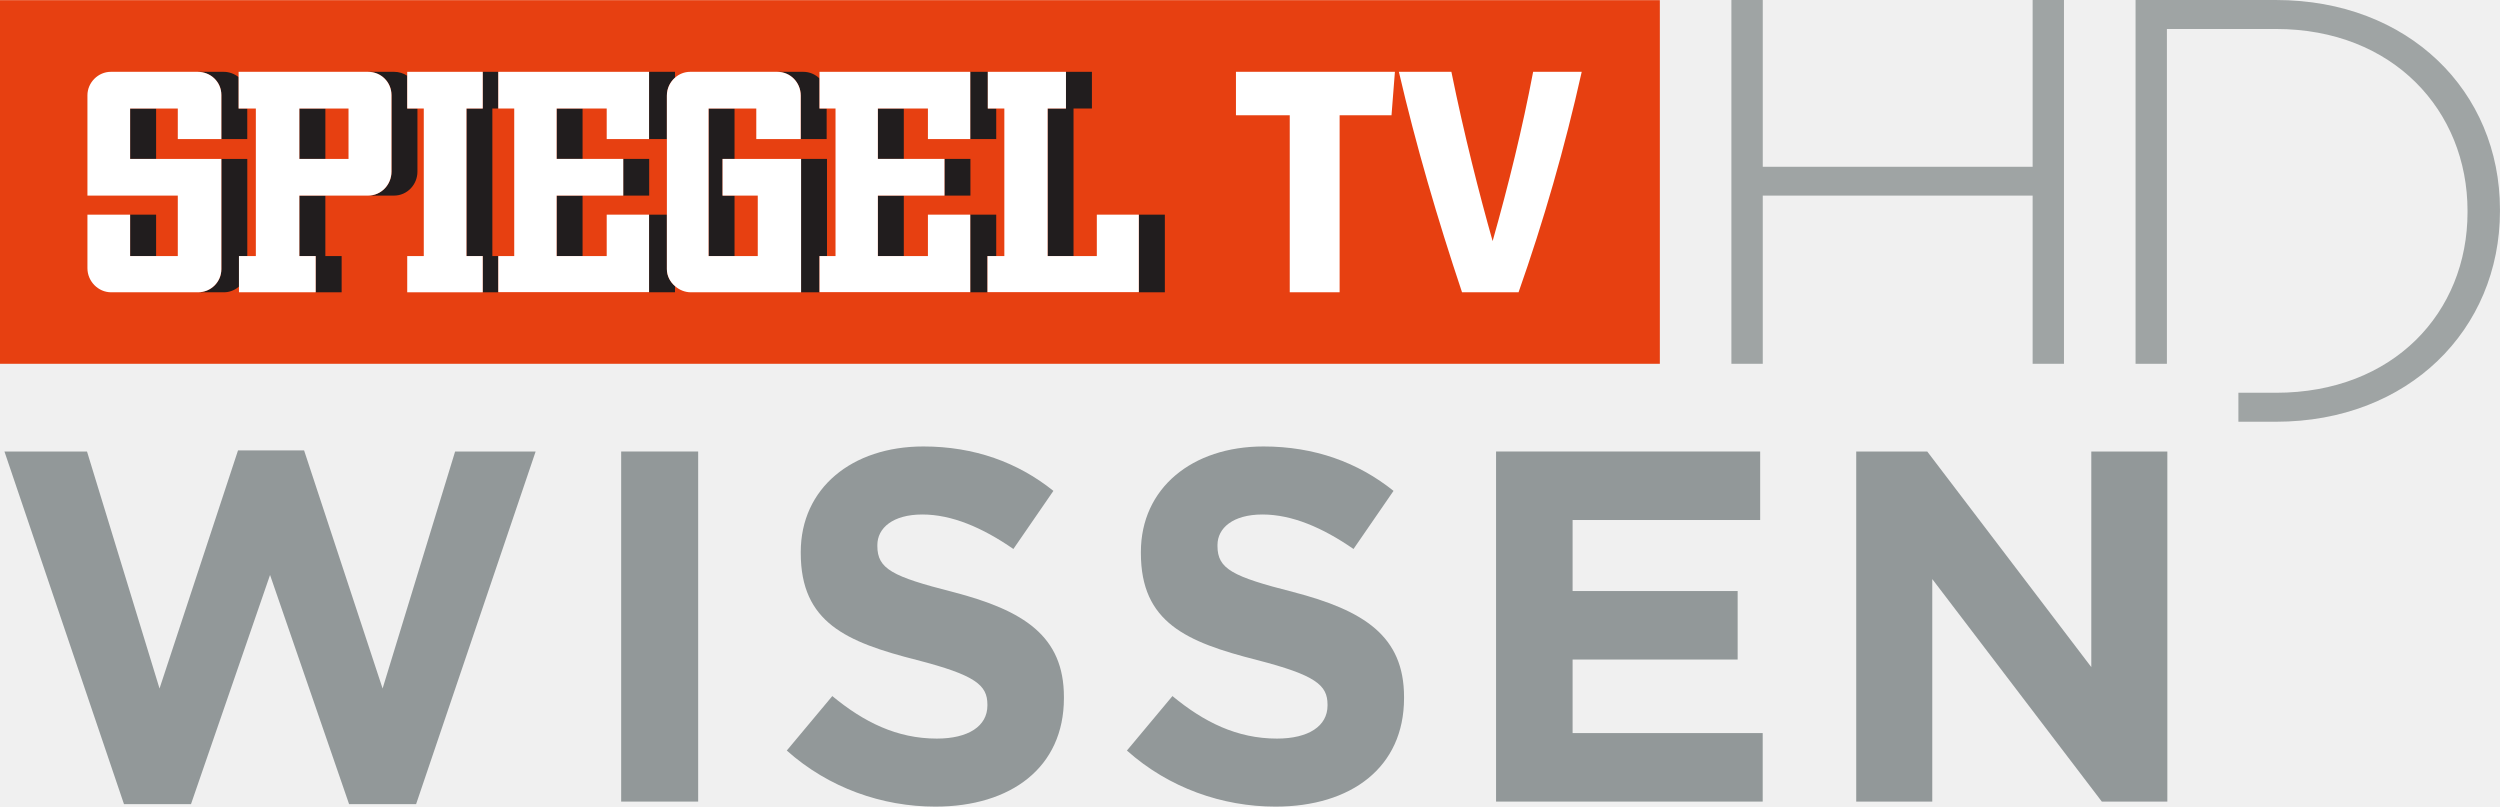
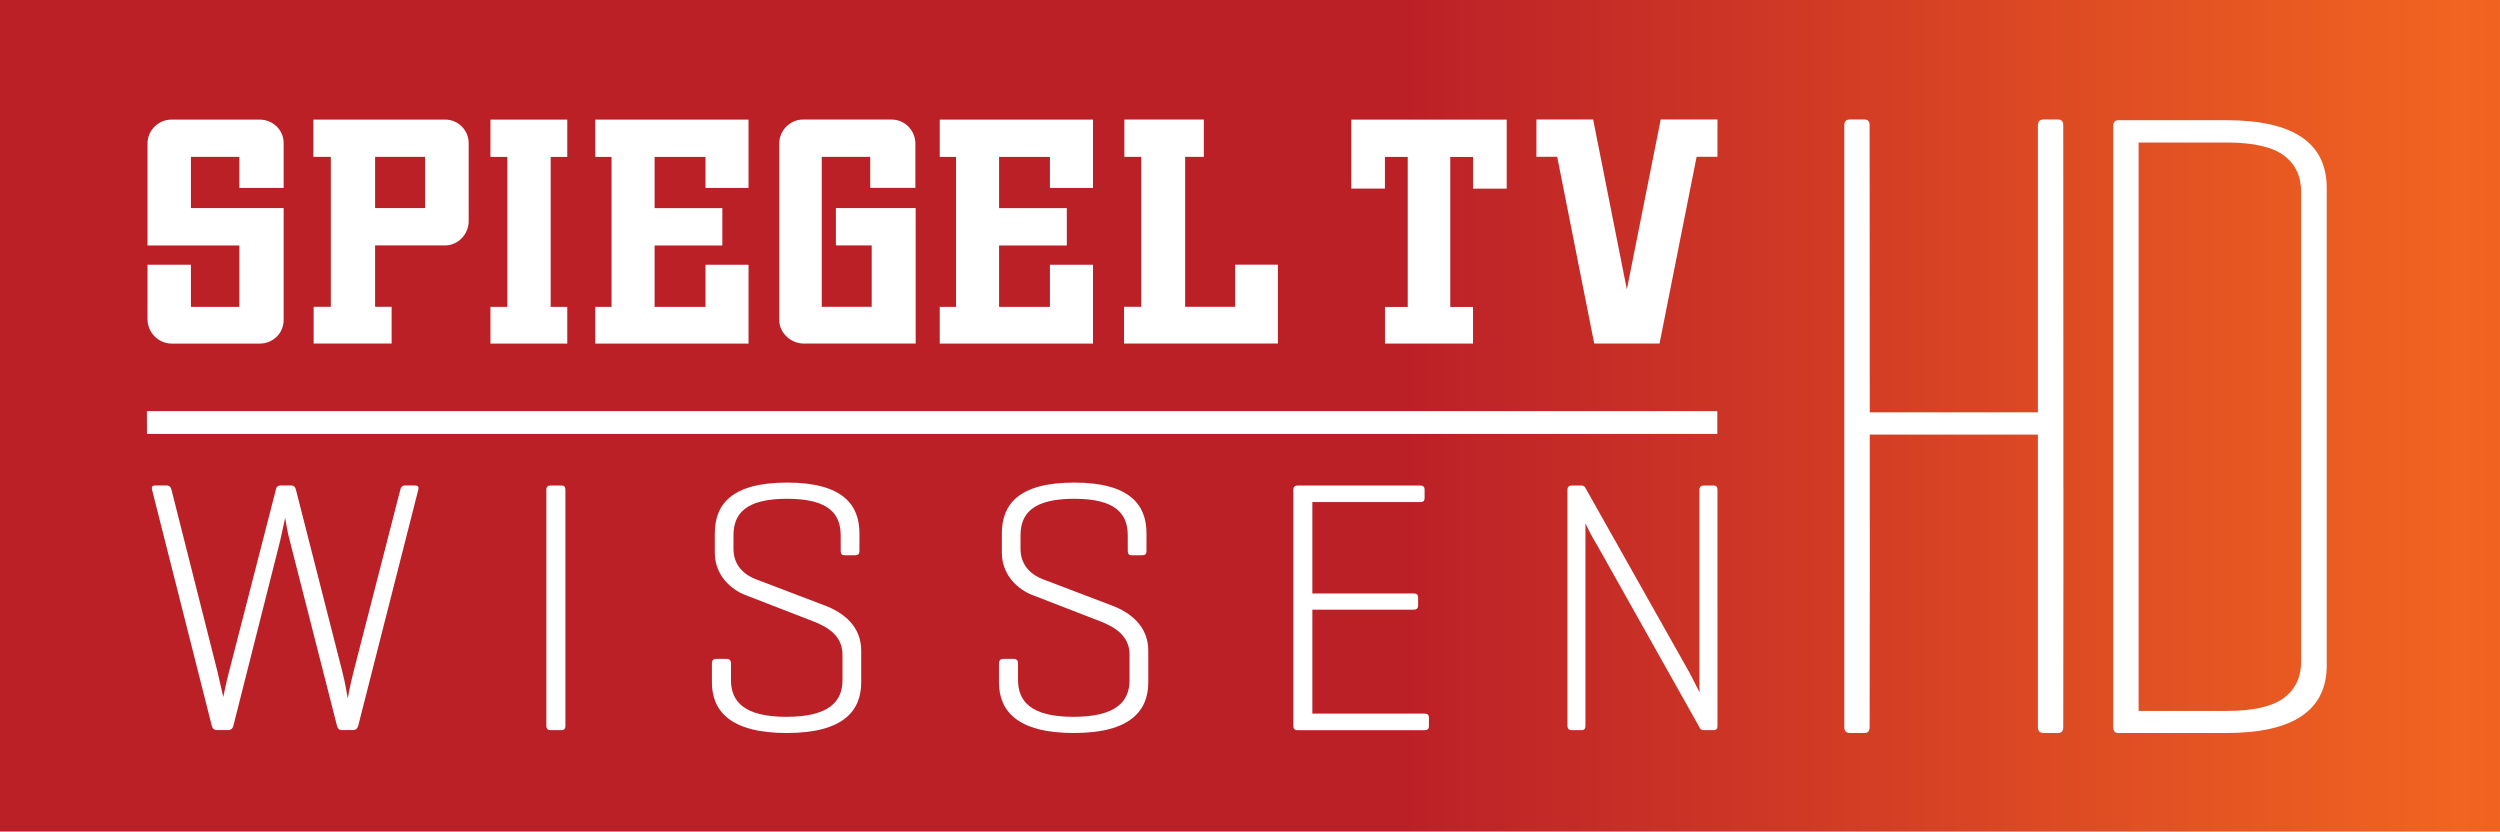
- <svg xmlns="http://www.w3.org/2000/svg" height="193.58" width="600" version="1.1" viewBox="0 0 158.75 51.217">
-   <g transform="translate(51.098 -154.95)">
-     <path d="m-51.098 178.05h105.4v-23.09h-105.4z" fill="#e74011" />
-     <g fill="#211d1e">
-       <path d="m-42.835 165.04h1.65v-3.2h-1.65z" />
-       <path d="m-42.835 171.21h1.65v-2.63h-1.65z" />
-       <path d="m-37.042 160.98v2.8h1.645v-1.94h-0.547v-1.99c-0.262-0.21-0.59-0.34-0.956-0.34h-1.646c0.827 0 1.504 0.64 1.504 1.47" />
-       <path d="m-35.395 171.21v-6.17h-1.646v7c0 0.81-0.659 1.47-1.486 1.47h1.646c0.366 0 0.698-0.14 0.956-0.36v-1.94z" />
-       <path d="m-32.087 165.04h1.65v-3.2h-1.65z" />
-       <path d="m-32.088 171.21h1.034v2.3h1.65v-2.3h-1.034v-3.84h-1.65z" />
-       <path d="m-25.241 159.76c-0.237-0.16-0.526-0.25-0.836-0.25h-1.646c0.827 0 1.487 0.66 1.487 1.48v4.86c0 0.83-0.66 1.52-1.487 1.52h1.646c0.827 0 1.486-0.69 1.486-1.52v-4.01h-0.65z" />
-       <path d="m-19.833 171.21v-9.37h0.375v-2.33h-0.986v2.33h-1.034v9.37h1.034v2.3h0.986v-2.3z" />
-       <path d="m-15.751 165.04h1.646v-3.2h-1.646z" />
-       <path d="m-8.753 163.78v-2.77c0-0.45 0.203-0.85 0.517-1.13v-0.37h-1.646v4.27z" />
-       <path d="m-9.875 165.04h-1.65v2.33h1.65z" />
-       <path d="m-15.751 171.21h1.646v-3.84h-1.646z" />
-       <path d="m-8.753 172.04v-3.46h-1.129v4.93h1.646v-0.39c-0.31-0.27-0.517-0.65-0.517-1.08" />
-       <path d="m-0.251 161.01v2.77h1.646v-1.94h-0.457v-1.91c-0.267-0.26-0.625-0.42-1.03-0.42h-1.646c0.827 0 1.486 0.68 1.486 1.5" />
-       <path d="m-6.101 161.84v9.37h1.646v-3.84h-0.762v-2.33h0.762v-3.2z" />
-       <path d="m1.416 171.21v-6.17h-1.646v8.47h1.167v-2.3z" />
-       <path d="m4.643 171.21h1.65v-3.84h-1.65z" />
-       <path d="m4.643 165.04h1.65v-3.2h-1.65z" />
-       <path d="m12.162 171.21v-2.63h-1.65v4.93h1.094v-2.3z" />
-       <path d="m10.524 165.04h-1.646v2.33h1.646z" />
-       <path d="m12.162 163.78v-1.94h-0.535v-2.33h-1.115v4.27z" />
-       <path d="m15.426 161.84v9.37h1.645v-9.37h1.168v-2.33h-1.646v2.33z" />
-       <path d="m21.22 173.51h1.65v-4.93h-1.65z" />
+ <svg xmlns="http://www.w3.org/2000/svg" height="199.55" width="600" version="1.1" viewBox="0 0 158.75 52.798">
+   <defs>
+     <linearGradient id="a" gradientUnits="userSpaceOnUse" gradientTransform="matrix(158.76 0 0 118.6 -.000001 26.39)" x1="0" x2="1" y1="0" y2="0">
+       <stop stop-color="#bc2027" offset="0" />
+       <stop stop-color="#bc2027" offset=".561" />
+       <stop stop-color="#f16421" offset=".98" />
+       <stop stop-color="#f16120" offset="1" />
+     </linearGradient>
+   </defs>
+   <path d="m0 52.798h158.75v-52.798h-158.75z" stroke-width=".864" fill="url(#a)" />
+   <g fill="#fff">
+     <g stroke-width=".747">
+       <path d="m21.739 42.661c0.183 0.686 0.342 1.689 0.342 1.689s0.183-1.002 0.367-1.689l2.97-11.559c0.044-0.183 0.136-0.275 0.319-0.275h0.595c0.206 0 0.275 0.07 0.228 0.275l-3.814 14.987c-0.047 0.18-0.161 0.272-0.342 0.272h-0.686c-0.183 0-0.275-0.092-0.319-0.272l-2.995-11.743c-0.136-0.459-0.272-1.303-0.297-1.464l-0.319 1.464-2.97 11.743c-0.044 0.18-0.158 0.272-0.342 0.272h-0.686c-0.183 0-0.297-0.092-0.342-0.272l-3.792-14.987c-0.048-0.206 0.022-0.275 0.206-0.275h0.708c0.18 0 0.272 0.092 0.319 0.275l2.922 11.559 0.367 1.6c0.022-0.117 0.206-1.028 0.364-1.6l2.973-11.559c0.044-0.183 0.114-0.275 0.319-0.275h0.639c0.183 0 0.275 0.092 0.319 0.275z" />
+       <path d="m35.903 46.09c0 0.183-0.07 0.275-0.25 0.275h-0.686c-0.183 0-0.275-0.092-0.275-0.275v-14.987c0-0.183 0.092-0.272 0.275-0.272h0.686c0.18 0 0.25 0.089 0.25 0.272z" />
+       <path d="m53.384 34.003c0-1.369-0.753-2.331-3.403-2.331s-3.406 0.961-3.406 2.331v0.844c0 1.167 0.822 1.714 1.439 1.942l4.386 1.67c1.145 0.433 2.287 1.3 2.287 2.856v2.008c0 1.784-1.097 3.223-4.731 3.223-3.631 0-4.75-1.439-4.75-3.223v-1.186c0-0.206 0.092-0.297 0.275-0.297h0.661c0.183 0 0.275 0.092 0.275 0.297v1.05c0 1.369 0.844 2.331 3.517 2.331 2.698 0 3.564-0.961 3.564-2.331v-1.622c0-1.233-1.006-1.78-1.894-2.125l-4.25-1.645c-0.914-0.342-1.964-1.256-1.964-2.695v-1.233c0-1.784 1.006-3.223 4.592-3.223 3.564 0 4.592 1.439 4.592 3.223v1.119c0 0.18-0.07 0.272-0.275 0.272h-0.664c-0.18 0-0.25-0.092-0.25-0.272z" />
+       <path d="m71.612 34.003c0-1.369-0.753-2.331-3.403-2.331s-3.406 0.961-3.406 2.331v0.844c0 1.167 0.822 1.714 1.439 1.942l4.386 1.67c1.145 0.433 2.287 1.3 2.287 2.856v2.008c0 1.784-1.097 3.223-4.731 3.223-3.631 0-4.75-1.439-4.75-3.223v-1.186c0-0.206 0.092-0.297 0.275-0.297h0.661c0.183 0 0.275 0.092 0.275 0.297v1.05c0 1.369 0.844 2.331 3.517 2.331 2.698 0 3.564-0.961 3.564-2.331v-1.622c0-1.233-1.006-1.78-1.894-2.125l-4.25-1.645c-0.914-0.342-1.964-1.256-1.964-2.695v-1.233c0-1.784 1.006-3.223 4.592-3.223 3.564 0 4.592 1.439 4.592 3.223v1.119c0 0.18-0.07 0.272-0.275 0.272h-0.664c-0.18 0-0.25-0.092-0.25-0.272z" />
+       <path d="m82.376 46.366c-0.161 0-0.25-0.092-0.25-0.275v-14.984c0-0.183 0.089-0.275 0.272-0.275h7.792c0.18 0 0.272 0.07 0.272 0.275v0.5c0 0.206-0.092 0.275-0.272 0.275h-6.856v5.803h6.442c0.183 0 0.275 0.07 0.275 0.275v0.478c0 0.183-0.092 0.275-0.275 0.275h-6.442v6.603h7.128c0.183 0 0.275 0.066 0.275 0.272v0.503c0 0.206-0.092 0.275-0.275 0.275z" />
+       <path d="m109.06 46.09c0 0.183-0.07 0.275-0.25 0.275h-0.62c-0.136 0-0.206-0.047-0.25-0.139l-6.534-11.628c-0.342-0.547-0.708-1.3-0.731-1.369v12.861c0 0.183-0.07 0.275-0.253 0.275h-0.617c-0.18 0-0.272-0.092-0.272-0.275v-14.987c0-0.183 0.092-0.272 0.272-0.272h0.617c0.117 0 0.183 0.044 0.231 0.114l6.6 11.717c0.206 0.367 0.664 1.303 0.664 1.303v-12.862c0-0.183 0.092-0.272 0.272-0.272h0.62c0.18 0 0.25 0.089 0.25 0.272z" />
+       <path d="m109.05 27.556h-99.719l-0.003-1.448h99.722z" />
+       <path d="m85.805 8.73v3.245h2.138v-2.011h1.448v9.528h-1.445v2.325h5.591v-2.325h-1.445v-9.525h1.446v2.012h2.138v-4.383h-9.871z" />
+       <path d="m109.06 7.587h-3.605l-2.15 10.794-2.14-10.794-0.003 0.003v-0.003h-3.599v2.372h1.319l2.347 11.835 0.01-0.003v0.025h4.146v-0.022l2.35-11.835h1.322z" />
+       <path d="m16.48 7.595h-5.601c-0.822 0-1.512 0.689-1.512 1.509v6.483h5.832v3.899h-3.077v-2.675h-2.755v3.46c0 0.841 0.689 1.546 1.531 1.546h5.601c0.841 0 1.512-0.667 1.512-1.49v-7.113h-5.889v-3.251h3.077v1.97h2.812v-2.846c0-0.841-0.689-1.493-1.531-1.493" />
+       <path d="m26.991 13.213h-3.172v-3.252h3.172zm1.262-5.62h-8.356v2.369h1.11v9.522h-1.091v2.331h4.952v-2.331h-1.05v-3.899h4.434c0.841 0 1.509-0.708 1.509-1.55v-4.934c0-0.841-0.667-1.509-1.509-1.509" />
+       <path d="m31.144 7.595v2.369h1.072v9.523h-1.072v2.331h4.877v-2.331h-1.053v-9.523h1.053v-2.369h-3.204z" />
+       <path d="m38.473 7.595h-0.674v2.369h1.034v9.523h-1.034v2.331h9.732v-5.006h-2.732v2.675h-3.232v-3.899h4.301v-2.372h-4.301v-3.252h3.232v1.97h2.732v-4.339h-8.055z" />
+       <path d="m53.854 13.213h-0.775v2.372h2.274v3.899h-3.172v-9.523h3.077v1.97h2.868v-2.812c0-0.838-0.67-1.528-1.512-1.528h-5.62c-0.38 0-0.721 0.145-0.987 0.376-0.319 0.281-0.525 0.693-0.525 1.151v11.206c0 0.436 0.209 0.825 0.525 1.101 0.278 0.24 0.642 0.389 1.025 0.389h7.113v-8.602h-3.393z" />
+       <path d="m59.674 7.595v2.369h1.034v9.523h-1.034v2.331h9.732v-5.006h-2.736v2.675h-3.229v-3.899h4.301v-2.372h-4.301v-3.252h3.229v1.97h2.736v-4.339h-8.055z" />
+       <path d="m78.432 16.806v2.675h-3.175v-9.519h1.186v-2.372h-5.047v2.372h1.072v9.519h-1.091v2.334h9.769v-5.01h-1.04z" />
    </g>
-     <g fill="#fff">
-       <path d="m-37.042 172.04v-7h-5.794v-3.2h3.028v1.94h2.766v-2.8c0-0.83-0.677-1.47-1.504-1.47h-5.514c-0.806 0-1.486 0.68-1.486 1.49v6.37h5.738v3.84h-3.028v-2.63h-2.71v3.4c0 0.83 0.68 1.53 1.508 1.53h5.51c0.827 0 1.486-0.66 1.486-1.47" />
-       <path d="m-30.44 165.04h-1.65v-3.2h3.123v3.2zm4.2 0.81v-4.86c0-0.82-0.655-1.48-1.486-1.48h-8.22v2.33h1.094v9.37h-1.072v2.3h4.872v-2.3h-1.038v-3.84h4.364c0.831 0 1.486-0.69 1.486-1.52" />
-       <path d="m-21.478 171.21v-9.37h1.034v-2.33h-4.795v2.33h1.051v9.37h-1.051v2.3h4.795v-2.3z" />
-       <path d="m-10.927 168.58h-1.645v2.63h-3.18v-3.84h4.231v-2.33h-4.231v-3.2h3.18v1.94h2.688v-4.27h-9.573v2.33h1.013v9.37h-1.013v2.29h9.573v-4.92z" />
-       <path d="m-3.57 165.04h-1.646v2.33h2.236v3.84h-3.123v-9.37h3.029v1.94h2.822v-2.76c0-0.83-0.655-1.51-1.486-1.51h-5.527c-0.375 0-0.711 0.14-0.969 0.37-0.315 0.28-0.517 0.68-0.517 1.14v11.02c0 0.43 0.203 0.81 0.517 1.08 0.271 0.24 0.629 0.39 1.004 0.39h7v-8.47z" />
-       <path d="m9.471 168.58h-1.646v2.63h-3.179v-3.84h4.23v-2.33h-4.23v-3.2h3.179v1.94h2.688v-4.27h-9.572v2.33h1.017v9.37h-1.017v2.29h9.572v-4.92z" />
-       <path d="m20.196 168.58h-1.646v2.63h-3.123v-9.37h1.163v-2.33h-4.963v2.33h1.051v9.37h-1.072v2.29h9.611v-4.92z" />
-       <path d="m37.263 162.27h-3.295v11.24h-3.167v-11.24h-3.416v-2.76h10.094z" />
-       <path d="m45.33 173.51h-3.589c-1.563-4.67-2.938-9.38-4.01-14h3.334c0.801 3.95 1.775 7.77 2.619 10.75 1.013-3.59 1.896-7.18 2.572-10.75h3.085c-1.077 4.83-2.426 9.5-4.011 14" />
-     </g>
-     <g fill="#929899">
-       <path d="m-50.816 183.62h5.243l4.605 15.05 4.984-15.12h4.196l4.985 15.12 4.605-15.05h5.113l-7.59 22.39h-4.257l-5.018-14.55-5.019 14.55h-4.257z" />
-       <path d="m-11.654 183.62h4.89v22.23h-4.89z" />
-       <path d="m-1.138 202.61 2.891-3.46c1.999 1.65 4.097 2.7 6.639 2.7 1.999 0 3.21-0.79 3.21-2.1v-0.06c0-1.24-0.763-1.87-4.481-2.83-4.48-1.14-7.371-2.38-7.371-6.79v-0.07c0-4.04 3.244-6.7 7.785-6.7 3.239 0 6.001 1.01 8.258 2.82l-2.541 3.69c-1.969-1.36-3.908-2.19-5.782-2.19-1.874 0-2.856 0.86-2.856 1.94v0.06c0 1.46 0.952 1.94 4.795 2.92 4.51 1.17 7.052 2.8 7.052 6.67v0.07c0 4.41-3.369 6.89-8.164 6.89-3.369 0-6.768-1.18-9.434-3.56" />
-       <path d="m20.461 202.61 2.891-3.46c1.998 1.65 4.096 2.7 6.638 2.7 1.999 0 3.21-0.79 3.21-2.1v-0.06c0-1.24-0.763-1.87-4.481-2.83-4.48-1.14-7.371-2.38-7.371-6.79v-0.07c0-4.04 3.244-6.7 7.785-6.7 3.239 0 6.001 1.01 8.258 2.82l-2.541 3.69c-1.969-1.36-3.908-2.19-5.782-2.19s-2.856 0.86-2.856 1.94v0.06c0 1.46 0.952 1.94 4.795 2.92 4.51 1.17 7.052 2.8 7.052 6.67v0.07c0 4.41-3.369 6.89-8.164 6.89-3.368 0-6.767-1.18-9.434-3.56" />
-       <path d="m43.902 183.62h16.771v4.35h-11.911v4.51h10.481v4.35h-10.481v4.67h12.071v4.35h-16.931z" />
-       <path d="m66.772 183.62h4.51l10.417 13.69v-13.69h4.829v22.23h-4.161l-10.766-14.13v14.13h-4.829z" />
-     </g>
-     <path d="m60.837 178.05v-10.68h17.137v10.68h1.99v-23.1h-1.99v10.59h-17.137v-10.59h-1.991v23.1z" fill="#9fa4a4" />
-     <path d="m93.423 154.95h-8.913v23.1h1.99v-21.26h6.923c7.457 0 12.167 5.2 12.167 11.55v0.08c0 6.38-4.71 11.47-12.167 11.47h-2.383v1.84h2.383c8.417 0 14.227-5.85 14.227-13.39v-0.07c0-7.54-5.81-13.32-14.227-13.32" fill="#9fa4a4" />
+     <path d="m117.47 7.588c-0.239 0-0.358 0.124-0.358 0.372v38.213c0 0.249 0.12 0.372 0.358 0.372h0.924c0.219 0 0.328-0.124 0.328-0.372 0.013-6.31 0.011-12.496 0.008-18.574h10.677v18.574c0 0.249 0.12 0.372 0.358 0.372h0.924c0.219 0 0.328-0.124 0.328-0.372 0.028-13.267-0.005-26.064 0-38.213 0-0.249-0.109-0.372-0.328-0.372h-0.924c-0.239 0-0.358 0.124-0.358 0.372v18.222h-10.677c-0.004-6.211-0.011-12.299-0.009-18.222 0-0.249-0.109-0.372-0.328-0.372z" />
+     <path d="m134.52 7.632c-0.219 0-0.328 0.124-0.328 0.373v38.168c0 0.249 0.109 0.373 0.328 0.373h6.848c4.255 0 6.381-1.436 6.381-4.309v-30.296c0-2.873-2.127-4.309-6.381-4.309h-6.848zm1.282 1.417h5.566c1.7 0 2.917 0.274 3.653 0.82 0.736 0.547 1.103 1.322 1.103 2.326v29.803c0 1.004-0.368 1.779-1.103 2.326-0.736 0.547-1.953 0.82-3.653 0.82h-5.566v-36.096z" />
  </g>
</svg>
